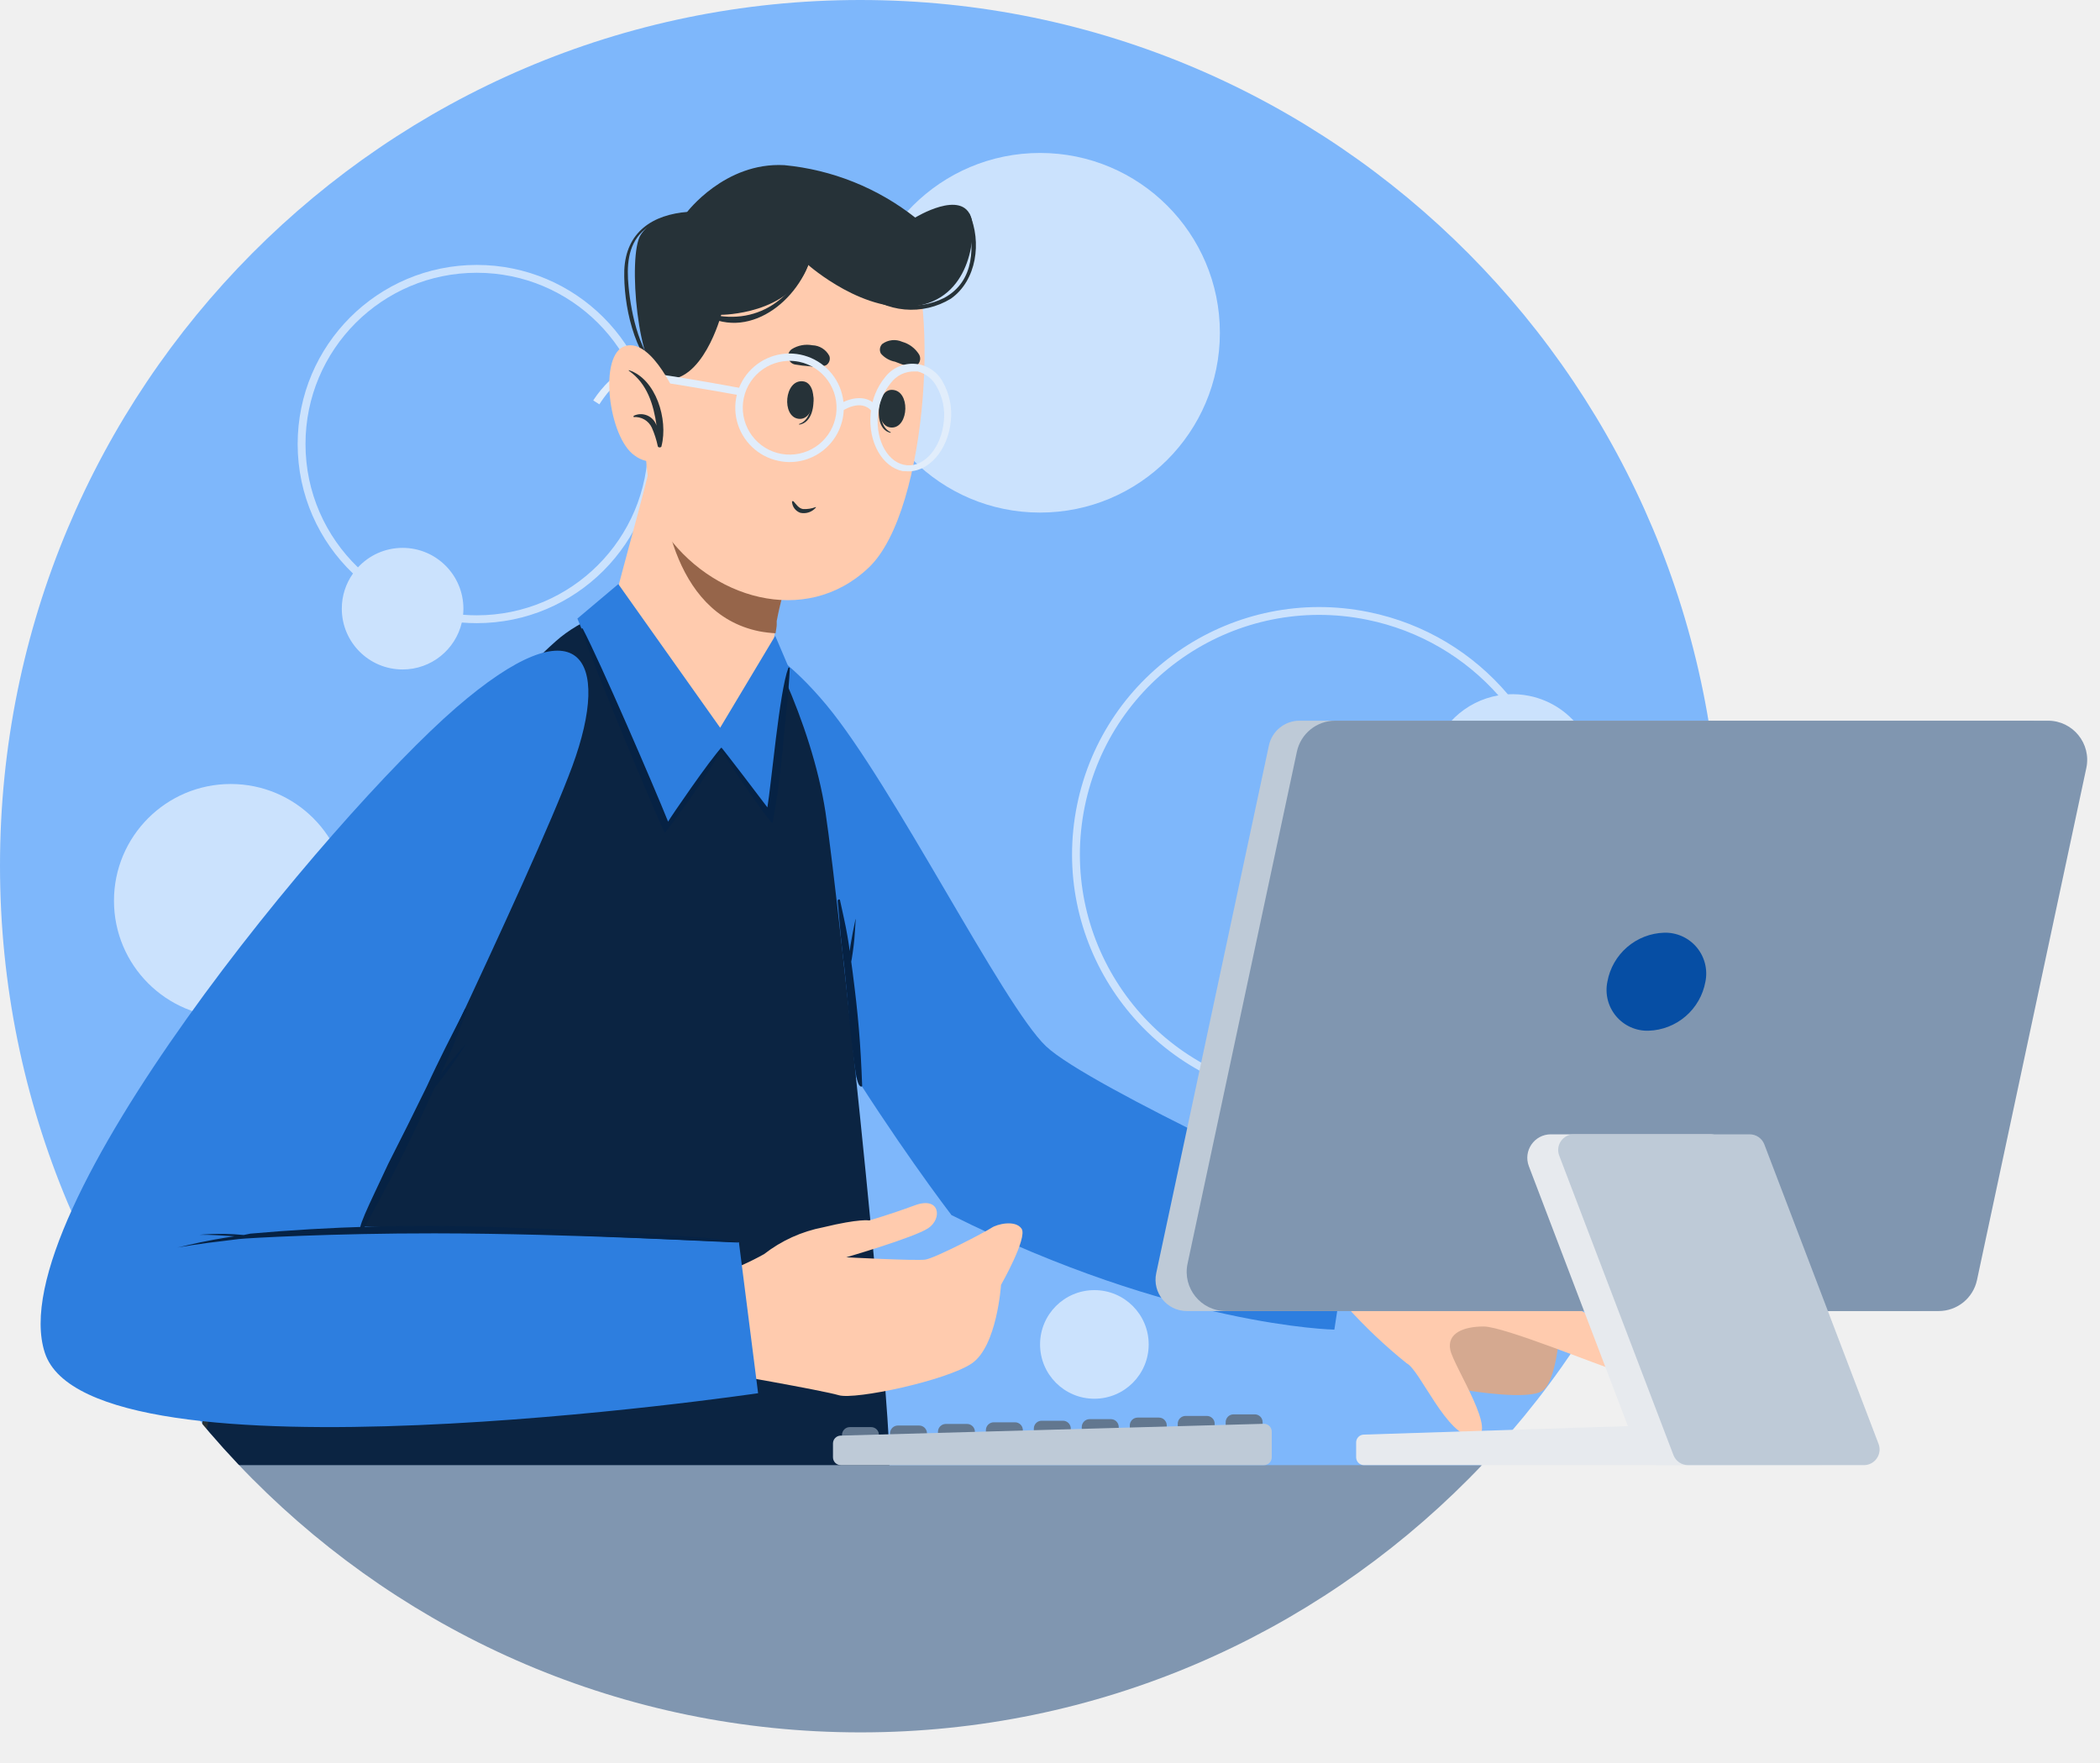
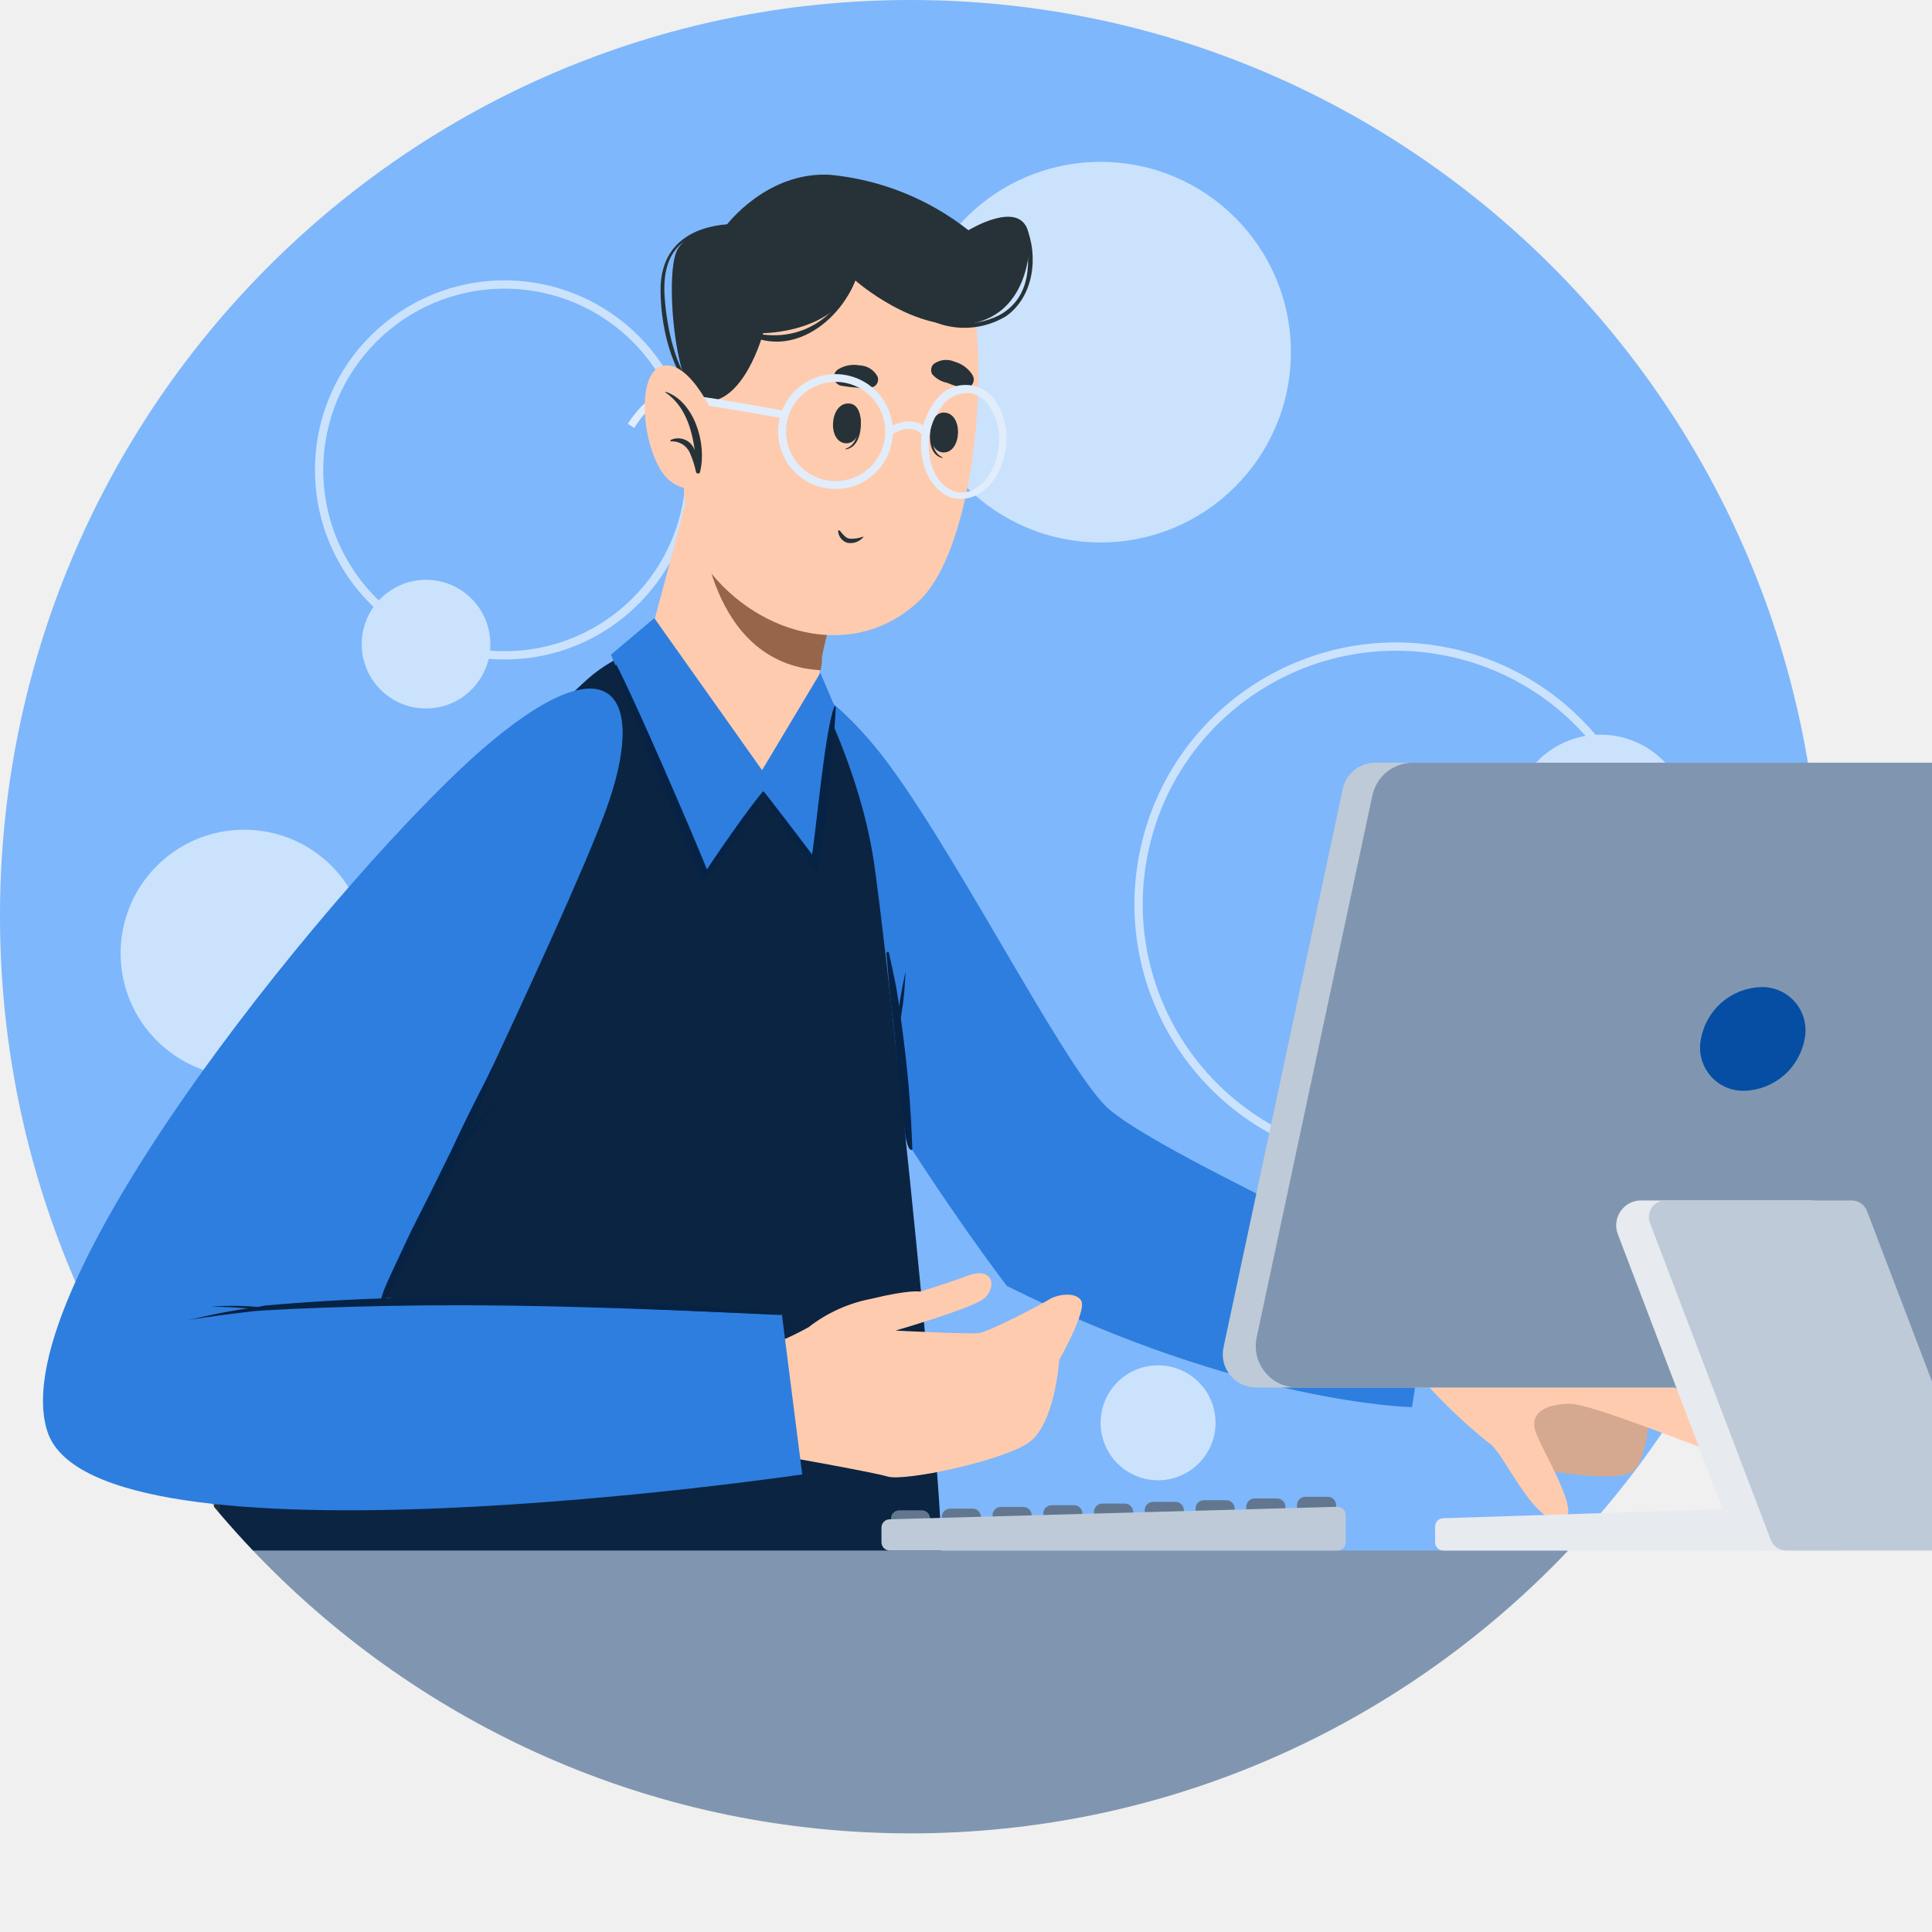
- <svg xmlns="http://www.w3.org/2000/svg" width="268" viewBox="0 0 268 225" fill="none">
+ <svg xmlns="http://www.w3.org/2000/svg" viewBox="0 0 233 233" fill="none">
  <ellipse cx="109.784" cy="110.484" rx="109.784" ry="110.484" fill="#7EB7FB" />
  <path opacity="0.6" fill-rule="evenodd" clip-rule="evenodd" d="M82.707 56.673C82.707 68.746 72.92 78.533 60.847 78.533C60.259 78.533 59.676 78.51 59.099 78.464C59.125 78.208 59.138 77.948 59.138 77.684C59.138 73.399 55.664 69.925 51.379 69.925C49.127 69.925 47.099 70.885 45.681 72.417C41.554 68.441 38.987 62.857 38.987 56.673C38.987 44.6 48.774 34.813 60.847 34.813C72.92 34.813 82.707 44.6 82.707 56.673ZM45.049 73.196C40.697 69.034 37.987 63.17 37.987 56.673C37.987 44.048 48.222 33.813 60.847 33.813C73.472 33.813 83.707 44.048 83.707 56.673C83.707 69.298 73.472 79.533 60.847 79.533C60.203 79.533 59.566 79.507 58.935 79.454C58.134 82.887 55.055 85.444 51.379 85.444C47.093 85.444 43.62 81.97 43.62 77.684C43.62 76.012 44.149 74.463 45.049 73.196Z" fill="white" />
  <path opacity="0.6" fill-rule="evenodd" clip-rule="evenodd" d="M198.315 115.125C194.953 131.661 178.822 142.34 162.286 138.978C145.75 135.616 135.07 119.485 138.432 102.949C141.795 86.413 157.925 75.734 174.461 79.096C181.21 80.468 186.984 83.967 191.225 88.753C187.018 89.478 183.484 92.707 182.582 97.143C181.408 102.916 185.137 108.548 190.91 109.722C193.796 110.308 196.646 109.67 198.922 108.164C198.985 110.453 198.791 112.785 198.315 115.125ZM192.43 88.615C193.325 88.565 194.241 88.628 195.161 88.815C200.934 89.989 204.663 95.62 203.489 101.394C202.989 103.853 201.68 105.942 199.895 107.439C200.024 110.025 199.835 112.669 199.295 115.324C195.823 132.401 179.164 143.43 162.087 139.958C145.009 136.486 133.98 119.827 137.453 102.75C140.925 85.673 157.583 74.644 174.661 78.116C181.876 79.583 188.011 83.404 192.43 88.615Z" fill="white" />
  <path opacity="0.6" fill-rule="evenodd" clip-rule="evenodd" d="M43.906 178.785C39.481 169.881 43.113 159.075 52.017 154.65C57.29 152.03 63.229 152.235 68.115 154.686C66.615 156.14 66.154 158.45 67.133 160.421C68.345 162.86 71.305 163.854 73.743 162.642C74.392 162.32 74.939 161.874 75.369 161.347C75.648 161.802 75.909 162.274 76.152 162.761C80.577 171.665 76.945 182.471 68.041 186.896C59.137 191.321 48.331 187.689 43.906 178.785ZM75.966 160.419C76.358 161.023 76.719 161.656 77.047 162.316C81.718 171.715 77.885 183.121 68.486 187.791C59.087 192.462 47.681 188.629 43.011 179.23C38.34 169.831 42.173 158.425 51.572 153.755C57.291 150.913 63.753 151.219 68.989 154.012C69.107 153.941 69.229 153.873 69.355 153.811C71.793 152.599 74.753 153.594 75.965 156.032C76.678 157.468 76.627 159.085 75.966 160.419Z" fill="white" />
  <circle opacity="0.6" cx="132.732" cy="42.471" r="22.949" fill="white" />
  <circle opacity="0.6" cx="139.663" cy="171.59" r="6.931" fill="white" />
  <circle opacity="0.6" cx="29.447" cy="114.964" r="14.901" fill="white" />
  <path d="M199.022 170.209C199.022 170.209 198.604 176.201 196.883 177.484C195.161 178.768 187.484 177.49 187.484 177.49C187.484 177.49 182.349 170.22 184.472 167.232C186.595 164.245 190.462 165.085 193.028 165.944C195.26 167.003 197.289 168.447 199.022 170.209Z" fill="#D5A990" />
  <path d="M126.966 135.134L172.653 158.611L189.327 160.744C189.327 160.744 209.854 170.991 209.855 172.694C209.856 174.398 207.732 175.28 206.028 174.841C204.324 174.401 191.917 169.299 189.352 169.3C186.787 169.302 184.643 170.146 185.085 172.289C185.527 174.433 191.505 183.406 188.078 183.408C184.652 183.411 181.239 174.857 179.516 173.996C176.773 171.788 174.211 169.363 171.855 166.746C171.855 166.746 137.572 157.242 128.594 155.965C123.559 155.368 119.279 150.376 115.063 145.476L126.966 135.134Z" fill="#FFCBAE" />
  <mask id="mask0" mask-type="alpha" maskUnits="userSpaceOnUse" x="0" y="0" width="220" height="222">
    <path d="M219.602 110.556C219.602 171.61 170.45 221.105 109.818 221.105C49.186 221.105 0.034 171.61 0.034 110.556C0.034 49.501 49.186 0.006 109.818 0.006C170.45 0.006 219.602 49.501 219.602 110.556Z" fill="#F2EAFF" />
  </mask>
  <g mask="url(#mask0)">
    <path d="M136.205 231.281C134.749 230.334 133.069 229.787 131.335 229.696L103.332 224.665C94.531 223.095 85.73 221.731 77.119 219.883C69.917 218.416 62.597 216.436 56.407 212.446C50.334 208.508 45.881 202.515 43.866 195.562C41.967 188.595 41.493 181.316 42.472 174.161C42.663 172.415 43 170.684 43.337 168.968C43.337 168.941 43.327 168.915 43.307 168.896C43.288 168.876 43.262 168.866 43.235 168.866C43.208 168.866 43.181 168.876 43.162 168.896C43.143 168.915 43.132 168.941 43.132 168.968C40.609 182.17 40.199 197.645 50.041 208.368C54.823 213.576 61.453 216.7 68.23 218.739C75.953 220.816 83.789 222.442 91.7 223.609C101.049 225.281 110.388 226.953 119.717 228.626C124.206 229.432 128.768 230.092 133.227 231.061C134.127 231.183 134.969 231.571 135.647 232.175C135.966 232.646 136.165 233.187 136.227 233.752C136.288 234.318 136.21 234.889 135.999 235.417C135.53 237.617 134.914 239.818 134.254 241.945C128.929 259.342 90.952 341.911 89.91 343.818C89.808 344.024 90.116 344.17 90.233 343.979C99.034 328.783 127.271 265.048 133.139 248.634C134.683 244.455 135.962 240.182 136.967 235.842C137.349 234.244 137.554 232.469 136.205 231.281Z" fill="#37474F" />
    <path d="M222.837 389.687H159.22C159.22 389.687 160.276 270.607 155.244 264.006C148.541 255.205 53.18 254.281 33.07 225.619C14.998 199.861 30.943 163.922 30.943 163.922L103.171 162.646C101.454 170.369 99.124 177.942 96.203 185.295C96.203 185.295 182.997 202.384 207.054 229.3C223.292 247.519 222.837 389.687 222.837 389.687Z" fill="#263238" />
    <path d="M108.965 180.454C106.888 180.905 104.855 181.544 102.892 182.361C100.809 183.138 98.77 184.004 96.761 184.957C92.816 186.856 88.977 188.966 85.26 191.279C85.143 191.352 85.26 191.514 85.363 191.455C89.294 189.475 93.358 187.7 97.421 185.998L103.288 183.563C105.254 182.742 107.337 182.097 109.156 181.026C109.39 180.894 109.258 180.395 108.965 180.454Z" fill="#37474F" />
    <path d="M104.858 162.573C103.992 165.859 103.215 169.174 102.247 172.43C101.792 173.897 101.352 175.364 100.78 176.831C100.281 178.048 99.548 179.442 98.125 179.764C96.482 180.058 96.027 178.65 96.174 177.3C96.321 175.951 96.746 174.278 97.069 172.797C97.391 171.315 97.788 169.394 98.125 167.678C98.286 166.812 98.462 165.961 98.624 165.096C98.624 164.89 98.844 163.248 98.961 162.778C98.961 162.778 98.961 162.778 99.049 162.778C99.074 162.778 99.098 162.77 99.117 162.753C99.136 162.737 99.148 162.715 99.152 162.69C99.175 162.653 99.188 162.61 99.188 162.566C99.188 162.521 99.175 162.478 99.152 162.441C99.127 162.427 99.099 162.419 99.071 162.419C99.043 162.419 99.015 162.427 98.99 162.441C98.682 162.602 98.653 163.028 98.55 163.35C98.272 164.172 97.993 165.008 97.744 165.844C97.26 167.413 96.805 168.983 96.379 170.567L95.147 175.32C94.721 176.487 94.594 177.743 94.781 178.972C94.919 179.559 95.245 180.085 95.707 180.471C96.17 180.857 96.746 181.083 97.347 181.114C97.283 181.218 97.225 181.326 97.171 181.437C97.025 181.759 96.907 182.111 96.79 182.434C96.673 182.757 96.541 183.109 96.438 183.461C96.382 183.627 96.347 183.799 96.335 183.974C96.335 184.165 96.335 184.356 96.335 184.546C96.329 184.609 96.344 184.672 96.378 184.725C96.412 184.778 96.463 184.818 96.522 184.838C96.582 184.858 96.646 184.858 96.706 184.837C96.765 184.816 96.815 184.776 96.849 184.722C96.937 184.561 97.054 184.429 97.157 184.268C97.255 184.094 97.338 183.912 97.406 183.725C97.509 183.388 97.612 183.065 97.7 182.728C97.788 182.39 97.89 182.067 97.964 181.73C98.037 181.393 97.964 181.319 97.964 181.114C98.649 181.058 99.308 180.82 99.871 180.425C100.797 179.653 101.488 178.636 101.865 177.491C102.379 176.127 102.79 174.704 103.186 173.31C104.243 169.848 104.989 166.299 105.415 162.705C105.406 162.644 105.379 162.587 105.338 162.541C105.296 162.496 105.242 162.464 105.181 162.449C105.121 162.435 105.058 162.439 105.001 162.461C104.943 162.483 104.893 162.522 104.858 162.573V162.573Z" fill="#37474F" />
    <path d="M61.82 170.127C61.498 171.755 61.292 173.413 60.896 175.026C60.5 176.64 60.06 178.195 59.517 179.735C59.022 181.23 58.327 182.652 57.449 183.96C56.531 185.183 55.439 186.265 54.207 187.172C51.86 188.998 49.228 190.425 46.418 191.397C45.007 191.886 43.567 192.288 42.106 192.599C41.343 192.761 40.639 192.893 39.803 192.981C39.162 192.993 38.53 193.128 37.94 193.377C37.885 193.411 37.84 193.459 37.809 193.515C37.778 193.572 37.761 193.635 37.761 193.7C37.761 193.764 37.778 193.827 37.809 193.884C37.84 193.94 37.885 193.988 37.94 194.022C39.046 194.372 40.225 194.423 41.358 194.169C42.593 194.07 43.82 193.874 45.025 193.582C47.466 192.97 49.807 192.012 51.977 190.736C54.189 189.54 56.175 187.966 57.845 186.087C59.401 184.113 60.485 181.81 61.013 179.354C61.815 176.355 62.19 173.259 62.128 170.156C62.122 170.122 62.104 170.091 62.078 170.068C62.052 170.044 62.02 170.03 61.985 170.027C61.95 170.023 61.916 170.031 61.886 170.049C61.856 170.068 61.833 170.095 61.82 170.127V170.127Z" fill="#37474F" />
    <path d="M168.402 306.736C167.884 296.468 167.156 286.2 166.217 275.932C165.982 273.409 165.762 270.886 165.483 268.363C165.319 266.4 164.915 264.464 164.281 262.598C162.814 258.74 159.645 256.731 155.802 255.748C151.255 254.531 146.546 253.782 141.911 252.976C137.276 252.169 132.42 251.406 127.668 250.687C118.045 249.22 108.393 247.871 98.815 246.14C89.254 244.504 79.808 242.26 70.534 239.422C62.04 236.738 53.327 233.452 46.565 227.452C32.028 214.544 31.75 193.186 33.759 175.349C34.038 172.826 34.375 170.318 34.713 167.795C34.713 167.663 34.522 167.619 34.507 167.795C33.231 177.843 31.75 187.95 32.63 198.086C33.17 206.475 35.841 214.588 40.389 221.658C45.274 228.86 52.594 233.569 60.5 236.87C69.231 240.366 78.253 243.085 87.461 244.996C106.53 249.206 125.893 251.127 145.035 254.648C147.397 255.073 149.744 255.528 152.091 256.027C154.279 256.373 156.42 256.968 158.472 257.802C162.872 259.811 163.943 264.065 164.427 268.451C165.557 278.646 166.29 288.884 166.906 299.123C168.138 319.733 168.681 340.459 168.373 361.113L168.241 368.77C168.241 368.99 168.579 368.975 168.579 368.77C169.488 348.116 169.459 327.404 168.402 306.736Z" fill="#37474F" />
    <path d="M193.559 218.519C186.3 213.929 178.665 209.964 170.735 206.667C162.843 203.263 154.76 200.344 146.619 197.601C138.478 194.858 130.205 192.629 121.961 190.428C113.718 188.228 105.269 186.439 96.863 184.781C100.985 185.94 105.166 186.923 109.288 188.096C113.41 189.27 117.561 190.311 121.668 191.499C129.897 193.846 138.126 196.237 146.223 198.98C154.32 201.723 162.359 204.525 170.368 207.679C174.343 209.263 178.274 210.935 182.103 212.739C185.931 214.544 189.818 216.421 193.559 218.519Z" fill="#37474F" />
    <path d="M172.702 154.04L170.288 169.701C170.288 169.701 149.943 169.342 121.426 155.083C115.735 147.617 93.02 115.78 89.94 95.698C86.859 75.617 96.893 79.68 105.445 89.948C113.996 100.216 128.013 128.34 133.493 133.537C138.973 138.733 172.702 154.04 172.702 154.04Z" fill="#2D7EDF" />
    <path d="M113.38 188.328C111.356 190.503 24.386 200.443 23.902 199.799C22.758 198.075 36.203 112.69 70.967 81.808C77.099 76.362 90.145 74.334 94.781 77.669C97.098 79.28 103.582 92.168 105.342 103.622C107.102 115.076 114.627 186.959 113.38 188.328Z" fill="#0B2442" />
    <path d="M92.624 93.572C87.49 93.85 80.391 84.844 78.132 78.169C77.985 77.715 82.694 61.345 83.28 58C83.398 57.311 103.362 66.801 103.362 66.801C101.42 70.765 99.971 74.953 99.049 79.27C99.034 79.783 97.626 93.293 92.624 93.572Z" fill="#FFCBAE" />
    <path d="M103.435 66.816C103.435 66.919 103.186 67.3 102.907 67.931C102.423 69.002 101.645 70.747 100.927 72.771C100.142 74.882 99.539 77.056 99.123 79.27C99.123 79.431 99.123 79.592 99.123 79.739C99.123 80.018 99.034 80.384 98.976 80.825C98.282 80.785 97.591 80.702 96.907 80.575C85.539 78.272 84.19 63.574 84.087 58.015L84.439 58.147C84.982 58.323 85.671 58.602 86.522 58.954L87.168 59.232C88.502 59.804 90.101 60.523 91.759 61.257L93.402 62.005L96.893 63.618C97.362 63.853 97.846 64.073 98.36 64.264L99.827 64.924C100.041 65.038 100.261 65.141 100.487 65.232L100.78 65.378L102.438 66.171L103.23 66.537L103.567 66.699L103.435 66.816Z" fill="#96654A" />
    <path d="M86.141 32.741C82.078 39.503 80.669 61.623 84.674 67.652C90.541 76.365 102.746 80.106 110.828 72.478C118.661 65.144 119.981 36.232 115.229 30.482C108.261 22.018 92.155 22.737 86.141 32.741Z" fill="#FFCBAE" />
    <path d="M103.758 50.343C103.758 50.343 103.626 50.343 103.626 50.461C103.626 51.927 103.347 53.673 101.983 54.113V54.201C103.655 53.966 103.978 51.693 103.758 50.343Z" fill="#263238" />
    <path d="M102.482 48.671C100.091 48.392 99.709 53.203 101.924 53.453C104.139 53.702 104.491 48.876 102.482 48.671Z" fill="#263238" />
    <path d="M112.353 51.209C112.353 51.209 112.471 51.209 112.456 51.341C112.295 52.808 112.353 54.553 113.659 55.155C113.659 55.155 113.659 55.257 113.659 55.243C112.016 54.876 111.957 52.588 112.353 51.209Z" fill="#263238" />
    <path d="M113.806 49.757C116.211 49.757 116.021 54.583 113.806 54.568C111.591 54.553 111.781 49.742 113.806 49.757Z" fill="#263238" />
    <path d="M101.425 46.515C102.076 46.63 102.732 46.708 103.391 46.749C104.073 46.931 104.795 46.879 105.445 46.603C105.633 46.48 105.775 46.298 105.847 46.085C105.919 45.872 105.916 45.641 105.841 45.429C105.634 45.029 105.323 44.691 104.941 44.451C104.56 44.211 104.12 44.078 103.67 44.065C102.763 43.895 101.825 44.073 101.044 44.564C100.871 44.684 100.736 44.852 100.657 45.047C100.578 45.243 100.557 45.457 100.598 45.664C100.638 45.871 100.738 46.061 100.885 46.212C101.032 46.364 101.22 46.469 101.425 46.515V46.515Z" fill="#263238" />
    <path d="M116.094 46.808C115.456 46.631 114.829 46.415 114.216 46.163C113.522 46.03 112.892 45.668 112.427 45.136C112.315 44.941 112.271 44.715 112.3 44.493C112.329 44.27 112.43 44.063 112.588 43.904C112.951 43.636 113.378 43.469 113.827 43.42C114.275 43.371 114.728 43.442 115.14 43.625C116.027 43.875 116.79 44.445 117.282 45.224C117.39 45.406 117.442 45.617 117.431 45.829C117.42 46.041 117.346 46.244 117.218 46.414C117.091 46.584 116.916 46.712 116.716 46.782C116.516 46.852 116.299 46.861 116.094 46.808Z" fill="#263238" />
    <path d="M101.279 64C101.616 64.367 101.924 64.88 102.467 64.968C103.021 65.003 103.576 64.918 104.095 64.719C104.095 64.719 104.198 64.719 104.095 64.807C103.857 65.079 103.551 65.282 103.207 65.395C102.864 65.509 102.497 65.528 102.144 65.452C101.837 65.347 101.569 65.15 101.378 64.887C101.186 64.625 101.08 64.31 101.073 63.985C101.117 63.956 101.235 63.941 101.279 64Z" fill="#263238" />
    <path d="M84.615 48.378C89.647 49.155 92.037 40.178 92.037 40.178C92.037 40.178 100.839 40.178 103.142 33.812C103.142 33.812 110.476 40.325 117.312 38.99C124.147 37.655 124.47 29.514 123.971 27.856C122.856 24.043 116.798 27.768 116.798 27.768C111.99 23.984 106.196 21.662 100.105 21.079C92.492 20.654 87.637 27.123 87.637 27.123C87.637 27.123 83.486 27.343 81.769 29.969C80.053 32.594 81.417 47.894 84.615 48.378Z" fill="#263238" />
    <path d="M89.999 39.928C96.526 41.85 101.645 38.109 103.611 31.875H103.728C102.614 37.743 96.013 43.61 89.881 40.193C89.862 40.169 89.85 40.141 89.846 40.112C89.842 40.082 89.846 40.051 89.858 40.024C89.87 39.997 89.89 39.973 89.915 39.956C89.939 39.939 89.969 39.93 89.999 39.928Z" fill="#263238" />
    <path d="M87.842 27.035C87.842 27.035 87.945 27.152 87.842 27.167C85.847 27.739 83.603 28.062 81.975 29.558C80.068 31.362 79.98 34.105 80.215 36.54C80.567 40.295 81.681 45.341 84.615 47.923C84.791 48.07 84.542 48.319 84.38 48.172C80.86 45.239 79.554 38.828 79.672 34.486C79.877 29.616 83.266 27.372 87.842 27.035Z" fill="#263238" />
    <path d="M110.227 36.687C111.611 37.906 113.328 38.684 115.157 38.921C116.986 39.159 118.845 38.846 120.495 38.022C124.441 35.88 124.411 31.362 123.428 27.475C123.428 27.284 123.663 27.123 123.736 27.314C125.291 30.849 124.675 35.777 121.345 38.124C119.574 39.202 117.503 39.682 115.438 39.495C113.373 39.307 111.423 38.462 109.875 37.083C109.596 36.863 109.948 36.467 110.227 36.687Z" fill="#263238" />
    <path d="M99.357 58.822C98.088 58.56 96.917 57.946 95.979 57.051C95.041 56.157 94.373 55.017 94.051 53.761C93.729 52.505 93.766 51.184 94.158 49.948C94.55 48.712 95.281 47.611 96.268 46.771C97.255 45.93 98.458 45.383 99.74 45.193C101.022 45.002 102.332 45.176 103.521 45.693C104.71 46.211 105.729 47.052 106.464 48.12C107.198 49.188 107.617 50.442 107.674 51.737V51.737C107.758 53.571 107.109 55.364 105.872 56.72C104.634 58.076 102.908 58.885 101.073 58.968C100.497 58.994 99.921 58.945 99.357 58.822V58.822ZM101.983 46.177C101.5 46.081 101.008 46.041 100.516 46.06C98.994 46.126 97.555 46.77 96.491 47.861C95.427 48.952 94.82 50.407 94.792 51.93C94.764 53.453 95.319 54.93 96.342 56.059C97.365 57.187 98.78 57.883 100.299 58.005C101.817 58.127 103.325 57.664 104.515 56.712C105.704 55.761 106.486 54.391 106.701 52.883C106.916 51.375 106.547 49.841 105.67 48.595C104.794 47.349 103.475 46.485 101.983 46.177V46.177Z" fill="#E1EDFB" />
    <path d="M115.184 60.127C112.603 59.599 110.784 56.446 111.107 52.793C111.234 51.072 111.89 49.433 112.984 48.099C113.436 47.525 114.024 47.073 114.695 46.784C115.366 46.494 116.098 46.376 116.826 46.44C117.553 46.504 118.254 46.748 118.863 47.151C119.473 47.553 119.973 48.101 120.318 48.745C121.168 50.25 121.527 51.983 121.345 53.703C121.008 57.502 118.411 60.391 115.61 60.142L115.184 60.127ZM117.121 47.41H116.769C116.175 47.386 115.584 47.508 115.047 47.763C114.511 48.019 114.044 48.401 113.688 48.877C112.714 50.058 112.135 51.515 112.031 53.042C111.752 56.328 113.395 59.174 115.727 59.379C118.059 59.585 120.128 57.062 120.45 53.776C120.62 52.252 120.307 50.712 119.556 49.375C119.309 48.896 118.965 48.474 118.546 48.136C118.126 47.797 117.641 47.55 117.121 47.41V47.41Z" fill="#E1EDFB" />
    <path d="M107.381 52.514L106.853 51.766C107.968 50.974 110.491 50.006 112.016 51.957L111.283 52.529C109.919 50.769 107.484 52.441 107.381 52.514Z" fill="#E1EDFB" />
    <path d="M76.489 51.605L75.711 51.106C75.946 50.739 78.029 47.541 80.112 47.38C82.195 47.219 94.311 49.492 94.78 49.58L94.604 50.49C91.099 49.844 81.623 48.202 80.126 48.304C78.63 48.407 77.061 50.725 76.489 51.605Z" fill="#E1EDFB" />
    <path d="M86.581 51.135C86.581 51.135 83.324 43.156 79.819 44.153C76.313 45.15 77.648 55.888 81.007 58.147C81.418 58.459 81.888 58.684 82.389 58.81C82.889 58.935 83.41 58.958 83.92 58.877C84.429 58.797 84.917 58.613 85.355 58.339C85.792 58.065 86.169 57.705 86.463 57.281L86.581 51.135Z" fill="#FFCBAE" />
    <path d="M80.273 47.248C80.273 47.248 80.185 47.248 80.273 47.336C82.606 48.965 83.412 51.649 83.794 54.333C83.702 54.045 83.549 53.779 83.346 53.555C83.142 53.33 82.893 53.152 82.615 53.032C82.337 52.913 82.036 52.854 81.733 52.861C81.43 52.868 81.132 52.94 80.86 53.072C80.86 53.072 80.86 53.218 80.86 53.233C81.342 53.193 81.825 53.302 82.242 53.546C82.66 53.79 82.991 54.157 83.192 54.597C83.52 55.342 83.771 56.119 83.94 56.915C83.94 57.179 84.454 57.15 84.424 56.915C85.29 53.541 83.72 48.378 80.273 47.248Z" fill="#263238" />
    <path d="M98.932 81.147L91.906 92.882L78.909 74.547L73.687 78.947C73.687 78.947 84.835 106.539 85.114 105.424L92.008 95.464L98.242 104.163L100.677 85.24L98.932 81.147Z" fill="#2D7EDF" />
    <path d="M99.959 94.745C100.252 91.606 100.648 88.452 100.795 85.298C100.795 85.196 100.633 85.108 100.589 85.298C99.475 88.232 98.418 100.202 97.934 103.047C97.67 102.666 92.067 95.332 92.067 95.42C90.6 96.96 85.627 104.221 85.261 104.866C83.5 100.466 76.606 84.492 74.376 80.252C74.376 80.135 74.127 80.252 74.171 80.252C75.638 84.814 84.659 106.333 84.865 106.304C87.451 102.92 89.86 99.405 92.082 95.772C92.976 97.327 98.492 105.468 98.594 105.013C99.225 101.616 99.68 98.189 99.959 94.745V94.745Z" fill="#062244" />
    <rect x="11.858" y="186.996" width="196.639" height="51.352" fill="#8096B0" />
  </g>
  <path d="M111.171 182.142H108.455C107.903 182.142 107.455 182.589 107.455 183.142V184.219C107.455 184.771 107.903 185.219 108.455 185.219H111.171C111.724 185.219 112.171 184.771 112.171 184.219V183.142C112.171 182.589 111.724 182.142 111.171 182.142Z" fill="#62778F" />
  <path d="M117.301 181.941H114.585C114.033 181.941 113.585 182.389 113.585 182.941V184.019C113.585 184.571 114.033 185.019 114.585 185.019H117.301C117.853 185.019 118.301 184.571 118.301 184.019V182.941C118.301 182.389 117.853 181.941 117.301 181.941Z" fill="#62778F" />
  <path d="M123.418 181.741H120.702C120.15 181.741 119.702 182.189 119.702 182.741V183.819C119.702 184.371 120.15 184.819 120.702 184.819H123.418C123.971 184.819 124.418 184.371 124.418 183.819V182.741C124.418 182.189 123.971 181.741 123.418 181.741Z" fill="#62778F" />
  <path d="M129.536 181.529H126.82C126.267 181.529 125.82 181.976 125.82 182.529V183.606C125.82 184.158 126.267 184.606 126.82 184.606H129.536C130.088 184.606 130.536 184.158 130.536 183.606V182.529C130.536 181.976 130.088 181.529 129.536 181.529Z" fill="#62778F" />
  <path d="M135.653 181.329H132.937C132.385 181.329 131.937 181.776 131.937 182.329V183.406C131.937 183.958 132.385 184.406 132.937 184.406H135.653C136.205 184.406 136.653 183.958 136.653 183.406V182.329C136.653 181.776 136.205 181.329 135.653 181.329Z" fill="#62778F" />
  <path d="M141.771 181.128H139.054C138.502 181.128 138.054 181.576 138.054 182.128V183.206C138.054 183.758 138.502 184.206 139.054 184.206H141.771C142.323 184.206 142.771 183.758 142.771 183.206V182.128C142.771 181.576 142.323 181.128 141.771 181.128Z" fill="#62778F" />
  <path d="M147.9 180.928H145.184C144.632 180.928 144.184 181.376 144.184 181.928V183.006C144.184 183.558 144.632 184.006 145.184 184.006H147.9C148.453 184.006 148.9 183.558 148.9 183.006V181.928C148.9 181.376 148.453 180.928 147.9 180.928Z" fill="#62778F" />
  <path d="M154.018 180.716H151.302C150.749 180.716 150.302 181.163 150.302 181.716V182.793C150.302 183.345 150.749 183.793 151.302 183.793H154.018C154.57 183.793 155.018 183.345 155.018 182.793V181.716C155.018 181.163 154.57 180.716 154.018 180.716Z" fill="#62778F" />
  <path d="M160.135 180.515H157.419C156.867 180.515 156.419 180.963 156.419 181.515V182.593C156.419 183.145 156.867 183.593 157.419 183.593H160.135C160.687 183.593 161.135 183.145 161.135 182.593V181.515C161.135 180.963 160.687 180.515 160.135 180.515Z" fill="#62778F" />
  <path d="M162.299 185.996C162.299 186.548 161.851 186.996 161.299 186.996H107.304C106.752 186.996 106.304 186.548 106.304 185.996V184.228C106.304 183.686 106.735 183.243 107.276 183.228L161.271 181.72C161.834 181.704 162.299 182.157 162.299 182.72V185.996Z" fill="#BECAD7" />
  <path d="M248.392 164.165C247.998 166.011 246.368 167.33 244.48 167.33H151.468C148.922 167.33 147.024 164.984 147.556 162.495L161.936 95.147C162.33 93.302 163.96 91.982 165.847 91.982H258.86C261.405 91.982 263.303 94.328 262.772 96.818L248.392 164.165Z" fill="#BECAD7" />
  <path d="M252.302 163.374C251.809 165.681 249.771 167.33 247.412 167.33H156.444C153.263 167.33 150.89 164.397 151.555 161.286L165.507 95.938C166 93.631 168.038 91.982 170.397 91.982H261.365C264.546 91.982 266.919 94.915 266.254 98.026L252.302 163.374Z" fill="#8096B0" />
  <path d="M217.643 125.296C217.331 127.012 216.441 128.569 215.121 129.707C213.8 130.845 212.129 131.496 210.387 131.551C209.601 131.575 208.82 131.421 208.103 131.1C207.385 130.778 206.75 130.299 206.244 129.697C205.739 129.095 205.376 128.386 205.183 127.624C204.991 126.862 204.974 126.066 205.133 125.296C205.441 123.582 206.329 122.026 207.647 120.887C208.966 119.749 210.635 119.097 212.376 119.041C213.162 119.018 213.943 119.173 214.661 119.494C215.379 119.815 216.015 120.294 216.521 120.896C217.028 121.497 217.392 122.206 217.586 122.968C217.78 123.73 217.8 124.526 217.643 125.296Z" fill="#064EA4" />
  <path d="M222.834 185.995C222.834 186.548 222.387 186.995 221.834 186.995H174.07C173.517 186.995 173.07 186.548 173.07 185.995V184.098C173.07 183.558 173.498 183.116 174.038 183.099L221.802 181.562C222.367 181.544 222.834 181.996 222.834 182.561V185.995Z" fill="#E7EAEE" />
  <path d="M234.82 182.927C235.568 184.891 234.118 186.995 232.017 186.995H211.716C210.471 186.995 209.356 186.227 208.913 185.064L195.111 148.843C194.363 146.879 195.813 144.774 197.915 144.774H218.215C219.46 144.774 220.575 145.543 221.018 146.706L234.82 182.927Z" fill="#E7EAEE" />
  <path d="M239.739 184.283C240.238 185.592 239.272 186.995 237.87 186.995H215.43C214.6 186.995 213.857 186.483 213.561 185.708L198.986 147.487C198.487 146.178 199.454 144.774 200.855 144.774H223.295C224.125 144.774 224.869 145.287 225.164 146.062L239.739 184.283Z" fill="#BECAD7" />
  <path d="M91.758 162.619C93.749 161.943 95.675 161.087 97.511 160.064C99.719 158.343 102.303 157.17 105.052 156.641C109.715 155.507 110.921 155.767 110.921 155.767C110.921 155.767 113.482 155.042 116.746 153.837C120.01 152.631 120.265 155.577 118.439 156.769C116.613 157.961 108.003 160.468 108.003 160.468C108.003 160.468 116.821 160.934 118.069 160.766C119.317 160.599 125.844 157.183 126.537 156.707C127.23 156.232 129.576 155.657 130.373 156.818C131.169 157.98 127.75 163.99 127.75 163.99C127.75 163.99 127.244 171.825 124.02 174.013C120.795 176.202 109.121 178.692 107.04 178.071C104.959 177.45 91.419 175.097 91.419 175.097L91.758 162.619Z" fill="#FFCBAE" />
  <path d="M94.299 158.551L96.749 177.816C96.749 177.816 11.466 190.402 5.716 172.638C-0.034 154.874 42.387 104.033 58.156 90.362C73.925 76.69 78.149 83.907 73.03 97.813C67.91 111.719 46.008 156.523 46.374 156.523C46.741 156.523 94.299 158.551 94.299 158.551Z" fill="#2D7EDF" />
  <path d="M59.433 133.261C58.55 134.268 57.62 135.371 56.736 136.469C56.558 136.693 56.403 136.92 56.236 137.145C56.577 136.391 56.93 135.626 57.248 134.869C58.093 132.908 58.83 130.91 59.609 128.929C59.621 128.891 59.618 128.851 59.602 128.815C59.585 128.78 59.556 128.752 59.519 128.737C59.483 128.722 59.443 128.721 59.406 128.735C59.369 128.748 59.339 128.775 59.321 128.81C58.503 130.492 57.622 132.144 56.793 133.824C55.965 135.505 55.23 136.996 54.486 138.632C52.874 141.94 51.229 145.24 49.551 148.531C46.977 154.074 45.347 157.128 46.093 157.411C49.629 151.045 51.666 147.015 54.738 140.416L55.494 138.77L55.777 138.437C56.214 137.887 56.652 137.326 57.068 136.763C57.911 135.637 58.672 134.443 59.466 133.265L59.433 133.261Z" fill="#062244" />
  <path d="M109.175 117.326C108.941 118.415 108.715 119.585 108.525 120.724C108.489 120.955 108.472 121.173 108.446 121.398C108.356 120.778 108.272 120.145 108.162 119.537C107.896 117.951 107.522 116.411 107.192 114.853C107.184 114.826 107.161 114.805 107.13 114.796C107.099 114.787 107.061 114.79 107.024 114.804C106.987 114.818 106.953 114.842 106.929 114.872C106.906 114.901 106.894 114.935 106.896 114.965C107.048 116.382 107.132 117.822 107.274 119.245C107.416 120.669 107.542 121.931 107.732 123.279C108.027 126.069 108.29 128.875 108.522 131.696C109.122 136.294 109.277 138.956 110.031 138.655C109.822 133.02 109.523 129.577 108.816 124.099L108.632 122.738L108.701 122.384C108.791 121.817 108.877 121.243 108.943 120.682C109.086 119.552 109.128 118.436 109.204 117.308L109.175 117.326Z" fill="#062244" />
  <path d="M62.676 156.593C52.453 156.253 42.195 156.54 31.948 157.45L31.103 157.622C27.776 157.308 25.49 157.615 25.494 157.595C26.978 157.589 28.461 157.689 29.934 157.787C29.056 157.916 28.176 158.057 27.291 158.221C24.912 158.646 22.611 159.26 22.618 159.225C25.215 158.758 27.851 158.465 30.461 158.143C31.55 158.008 42.675 157.401 55.459 157.414C73.303 157.433 93.43 158.608 94.245 158.588C93.87 158.182 83.547 157.286 62.676 156.593Z" fill="#062244" />
</svg>
